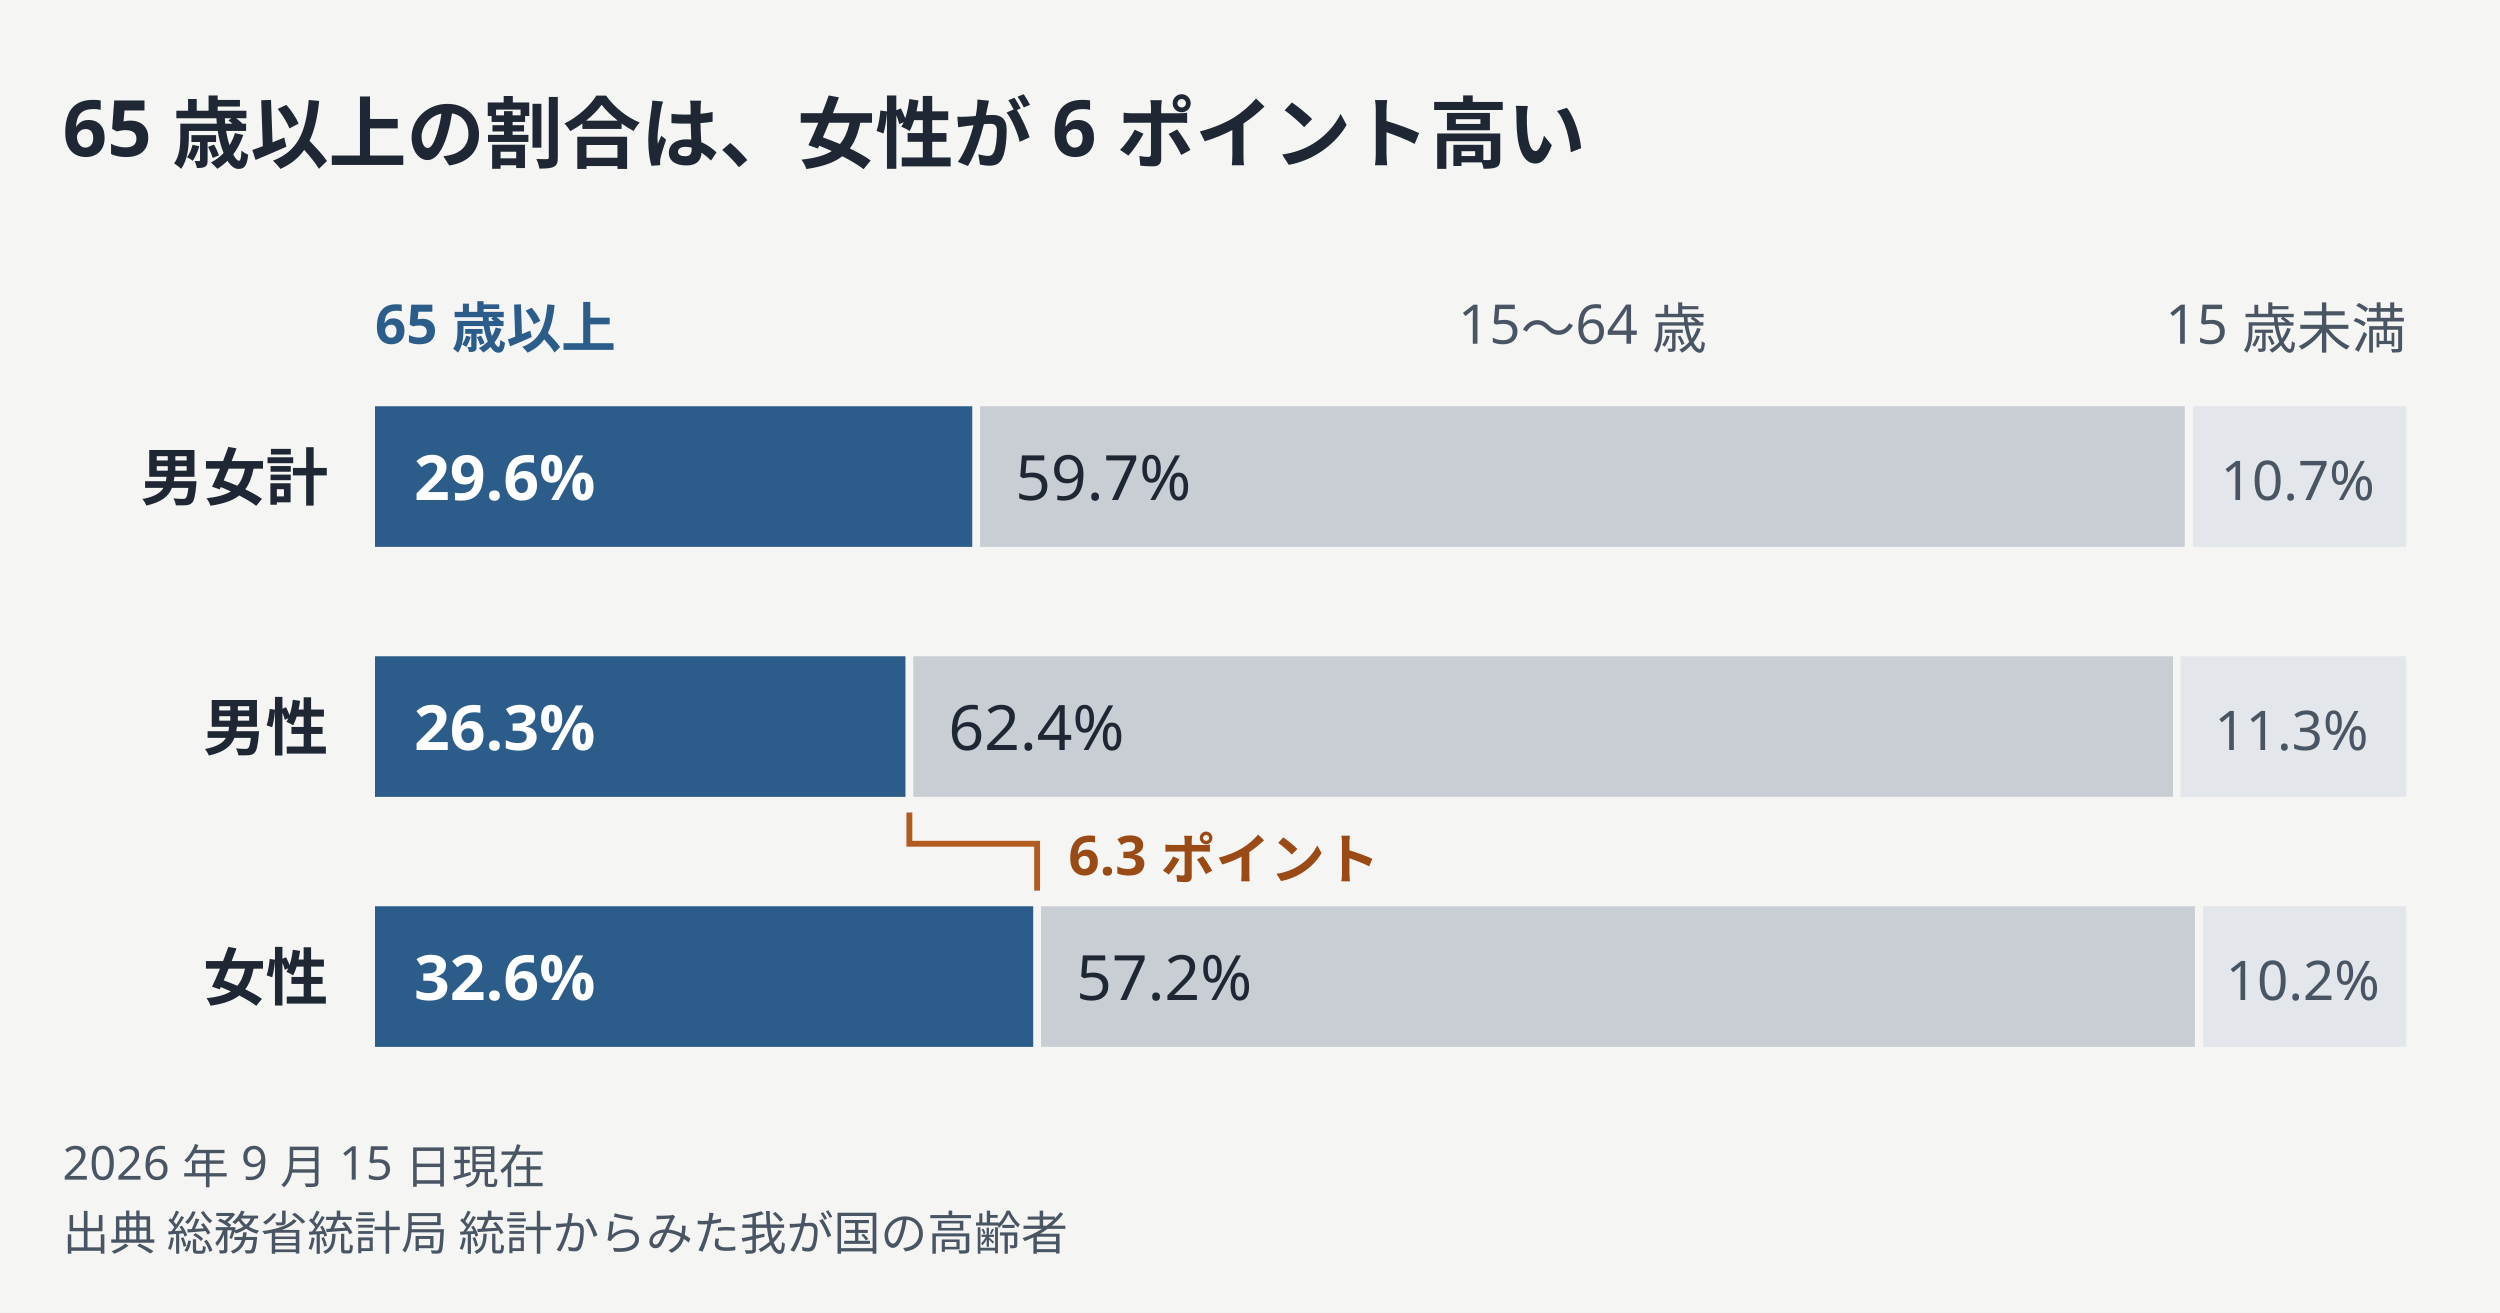
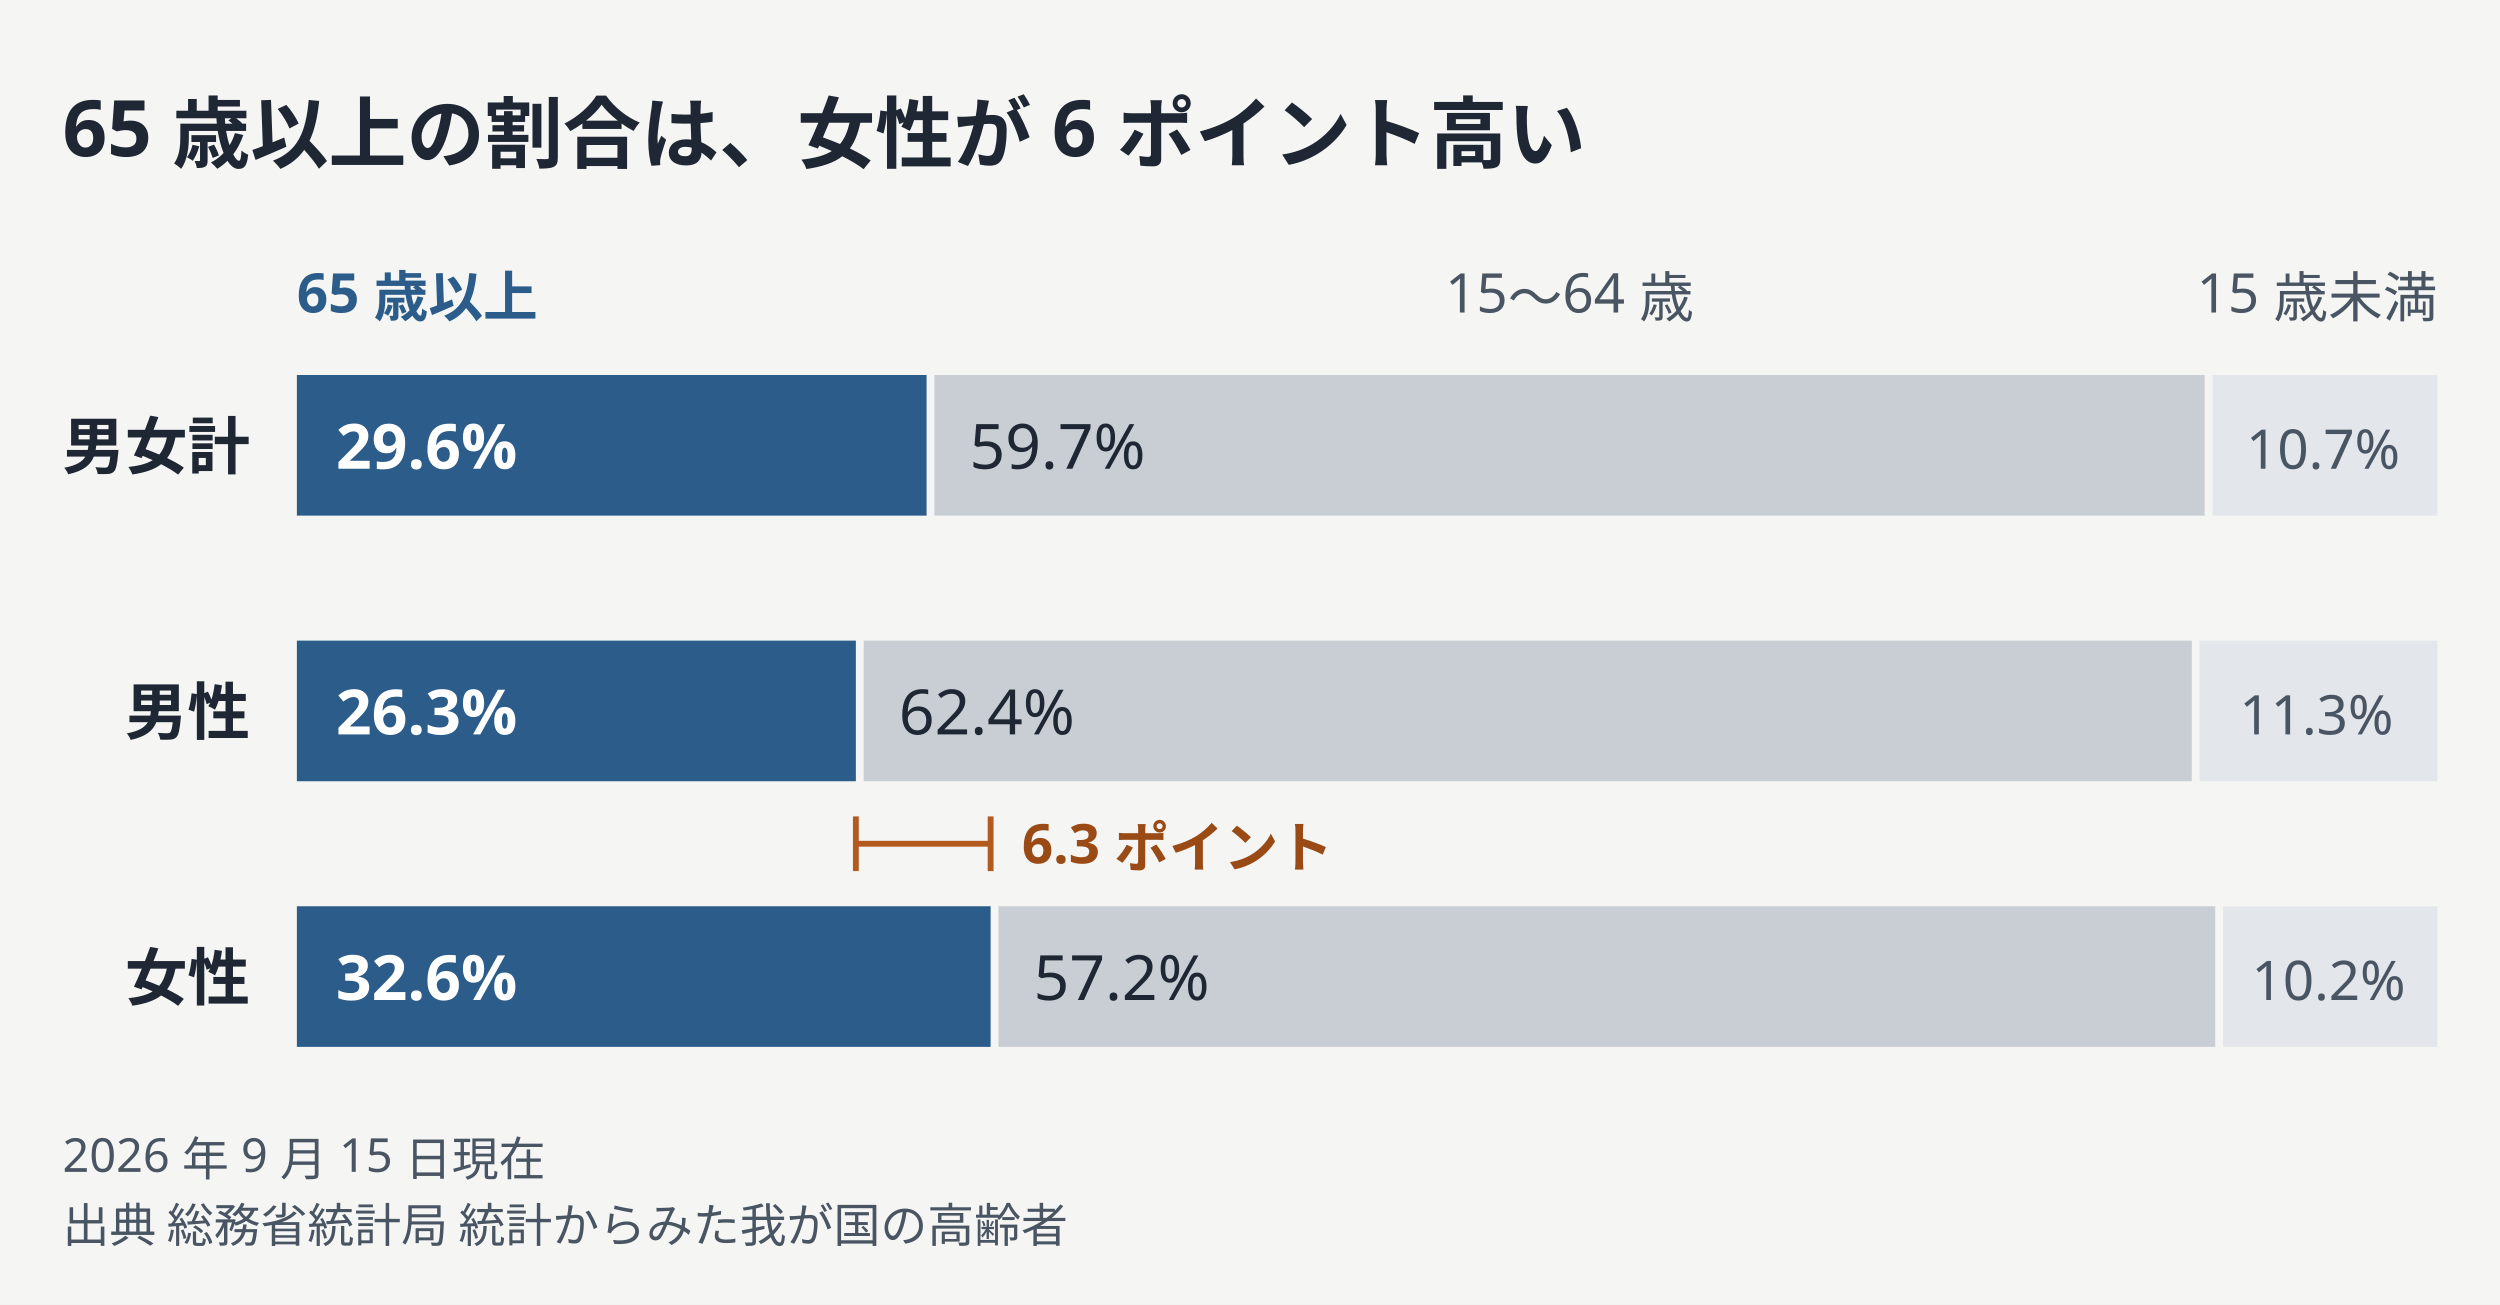
- <svg xmlns="http://www.w3.org/2000/svg" viewBox="0 0 640 336" width="640" height="336" font-family="'BIZ UDPGothic','Yu Gothic UI','Meiryo','Hiragino Sans','Noto Sans JP',sans-serif">
-   <rect x="0" y="0" width="640" height="336" fill="#f5f6f4" />
+ <svg xmlns="http://www.w3.org/2000/svg" viewBox="0 0 640 334" width="640" height="334" font-family="'BIZ UDPGothic','Yu Gothic UI','Meiryo','Hiragino Sans','Noto Sans JP',sans-serif">
+   <rect x="0" y="0" width="640" height="334" fill="#f5f6f4" />
  <style>
    .title { font-size: 20px; font-weight: 700; fill: #1e2733; }
    .h { font-size: 16px; font-weight: 700; fill: #1e2733; }
    .t { font-size: 16px; fill: #1e2733; }
    .s { font-size: 14px; fill: #4a5563; }
+     .hp { font-size: 16px; font-weight: 700; fill: #2b5c8a; }
    .p { font-size: 14px; font-weight: 700; fill: #2b5c8a; }
    .o { font-size: 14px; font-weight: 700; fill: #9a4a14; }
    .src { font-size: 12px; fill: #4a5563; }
  </style>
  <text x="16" y="40" class="title">65 歳以上の割合は、女性が 6 ポイント高い</text>
-   <text x="96" y="88" class="p">65 歳以上</text>
-   <text x="405.1" y="88" class="s" text-anchor="middle">15～64 歳</text>
-   <text x="616" y="88" class="s" text-anchor="end">15 歳未満</text>
-   <text x="84" y="128.0" class="h" text-anchor="end">男女計</text>
-   <rect x="96" y="104" width="152.9" height="36" fill="#2b5c8a" />
-   <rect x="250.9" y="104" width="308.4" height="36" fill="#c9ced5" />
-   <rect x="561.4" y="104" width="54.6" height="36" fill="#e3e6ea" />
-   <text x="106" y="128.0" font-size="16" font-weight="700" fill="#ffffff">29.6%</text>
-   <text x="259.9" y="128.0" class="t">59.7%</text>
-   <text x="588.2" y="128.0" class="s" text-anchor="middle">10.7%</text>
-   <text x="84" y="192.0" class="h" text-anchor="end">男性</text>
-   <rect x="96" y="168" width="135.8" height="36" fill="#2b5c8a" />
-   <rect x="233.8" y="168" width="322.5" height="36" fill="#c9ced5" />
-   <rect x="558.2" y="168" width="57.8" height="36" fill="#e3e6ea" />
-   <text x="106" y="192.0" font-size="16" font-weight="700" fill="#ffffff">26.3%</text>
-   <text x="242.8" y="192.0" class="t">62.4%</text>
-   <text x="586.6" y="192.0" class="s" text-anchor="middle">11.3%</text>
-   <text x="84" y="256.0" class="h" text-anchor="end">女性</text>
-   <rect x="96" y="232" width="168.5" height="36" fill="#2b5c8a" />
-   <rect x="266.5" y="232" width="295.4" height="36" fill="#c9ced5" />
-   <rect x="564.0" y="232" width="52.0" height="36" fill="#e3e6ea" />
-   <text x="106" y="256.0" font-size="16" font-weight="700" fill="#ffffff">32.6%</text>
-   <text x="275.5" y="256.0" class="t">57.2%</text>
-   <text x="589.5" y="256.0" class="s" text-anchor="middle">10.2%</text>
-   <path d="M232.8,208.0 V216.0 H265.5 V228.0" fill="none" stroke="#b35a1f" stroke-width="1.5" />
-   <text x="273.5" y="224.0" class="o">6.3 ポイント</text>
-   <text x="16" y="302" class="src">2026 年 9 月 15 日現在</text>
-   <text x="16" y="320" class="src">出典 総務省統計局 統計からみた我が国の高齢者</text>
+   <text x="76" y="80" class="p">65 歳以上</text>
+   <text x="401.8" y="80" class="s" text-anchor="middle">15～64 歳</text>
+   <text x="624" y="80" class="s" text-anchor="end">15 歳未満</text>
+   <text x="64" y="120.0" class="h" text-anchor="end">男女計</text>
+   <rect x="76" y="96" width="161.2" height="36" fill="#2b5c8a" />
+   <rect x="239.2" y="96" width="325.2" height="36" fill="#c9ced5" />
+   <rect x="566.4" y="96" width="57.6" height="36" fill="#e3e6ea" />
+   <text x="86" y="120.0" font-size="16" font-weight="700" fill="#ffffff">29.6%</text>
+   <text x="248.2" y="120.0" class="t">59.7%</text>
+   <text x="594.7" y="120.0" class="s" text-anchor="middle">10.7%</text>
+   <text x="64" y="188.0" class="h" text-anchor="end">男性</text>
+   <rect x="76" y="164" width="143.1" height="36" fill="#2b5c8a" />
+   <rect x="221.1" y="164" width="340.0" height="36" fill="#c9ced5" />
+   <rect x="563.1" y="164" width="60.9" height="36" fill="#e3e6ea" />
+   <text x="86" y="188.0" font-size="16" font-weight="700" fill="#ffffff">26.3%</text>
+   <text x="230.1" y="188.0" class="t">62.4%</text>
+   <text x="593.0" y="188.0" class="s" text-anchor="middle">11.3%</text>
+   <text x="64" y="256.0" class="h" text-anchor="end">女性</text>
+   <rect x="76" y="232" width="177.6" height="36" fill="#2b5c8a" />
+   <rect x="255.6" y="232" width="311.5" height="36" fill="#c9ced5" />
+   <rect x="569.1" y="232" width="54.9" height="36" fill="#e3e6ea" />
+   <text x="86" y="256.0" font-size="16" font-weight="700" fill="#ffffff">32.6%</text>
+   <text x="264.6" y="256.0" class="t">57.2%</text>
+   <text x="596.1" y="256.0" class="s" text-anchor="middle">10.2%</text>
+   <path d="M219.1,209.0 V223.0 M253.6,209.0 V223.0 M219.1,216.0 H253.6" fill="none" stroke="#b35a1f" stroke-width="1.5" />
+   <text x="261.6" y="221.0" class="o">6.3 ポイント</text>
+   <text x="16" y="300" class="src">2026 年 9 月 15 日現在</text>
+   <text x="16" y="318" class="src">出典 総務省統計局 統計からみた我が国の高齢者</text>
</svg>
